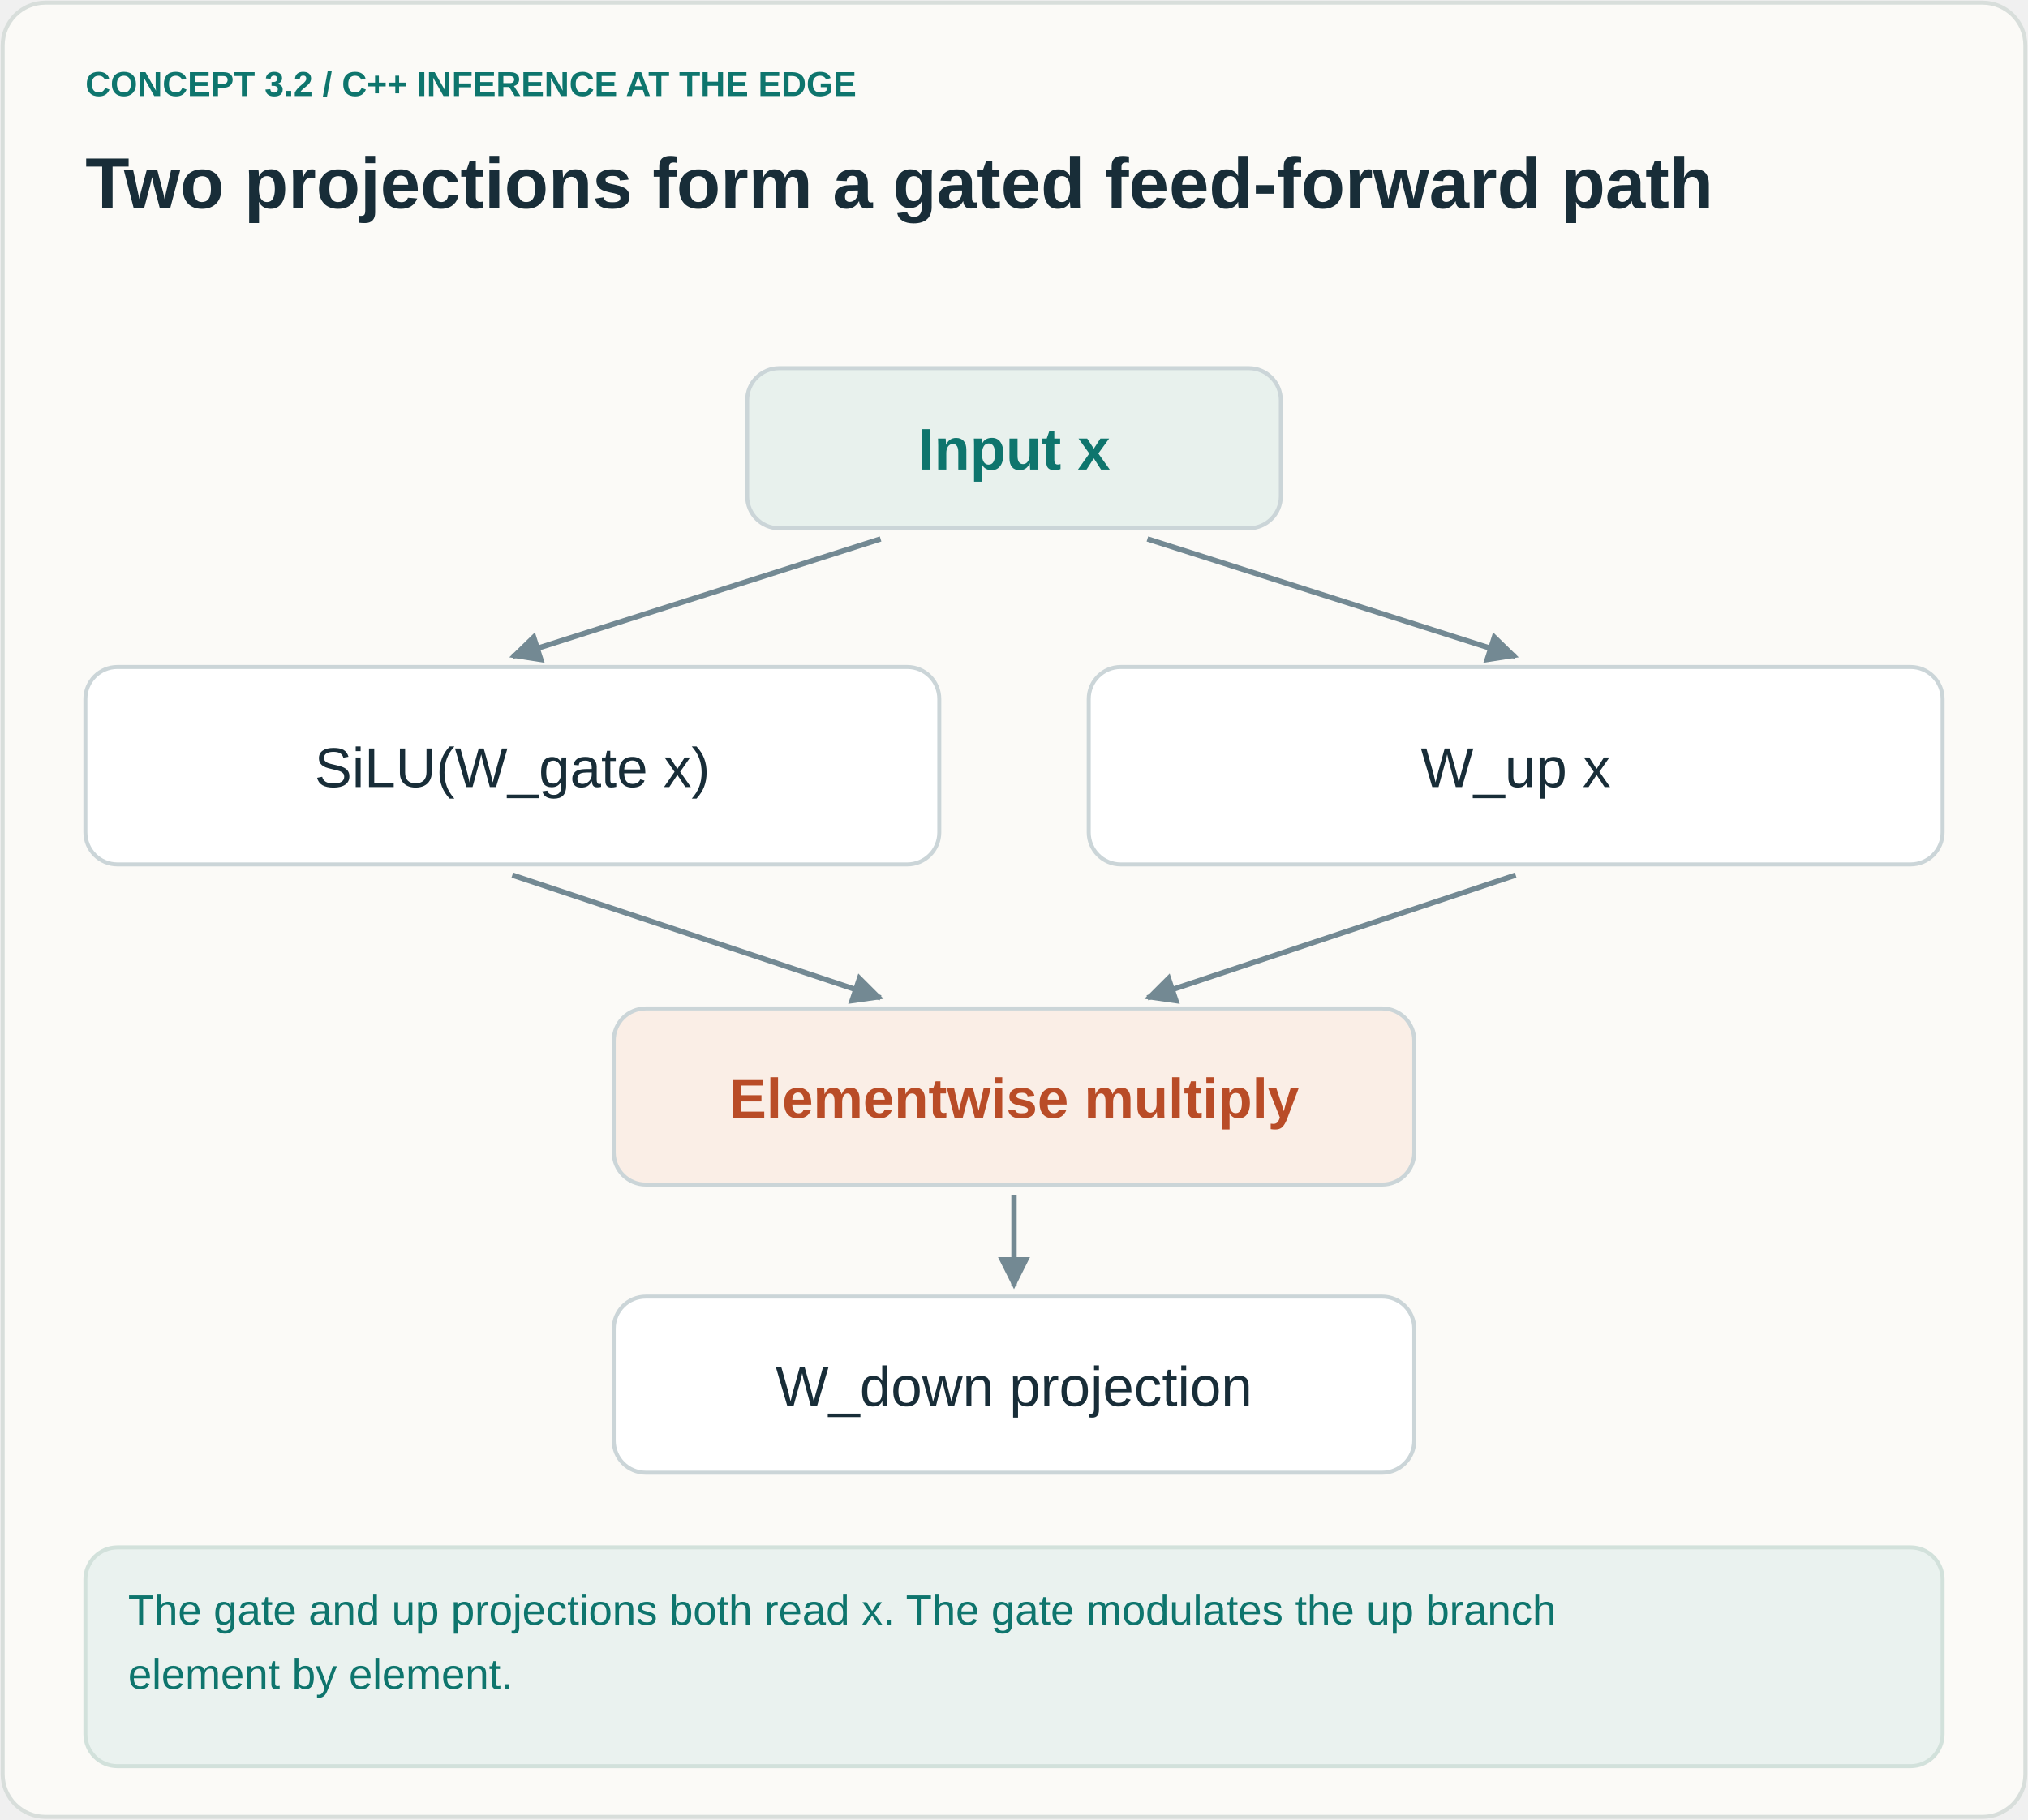
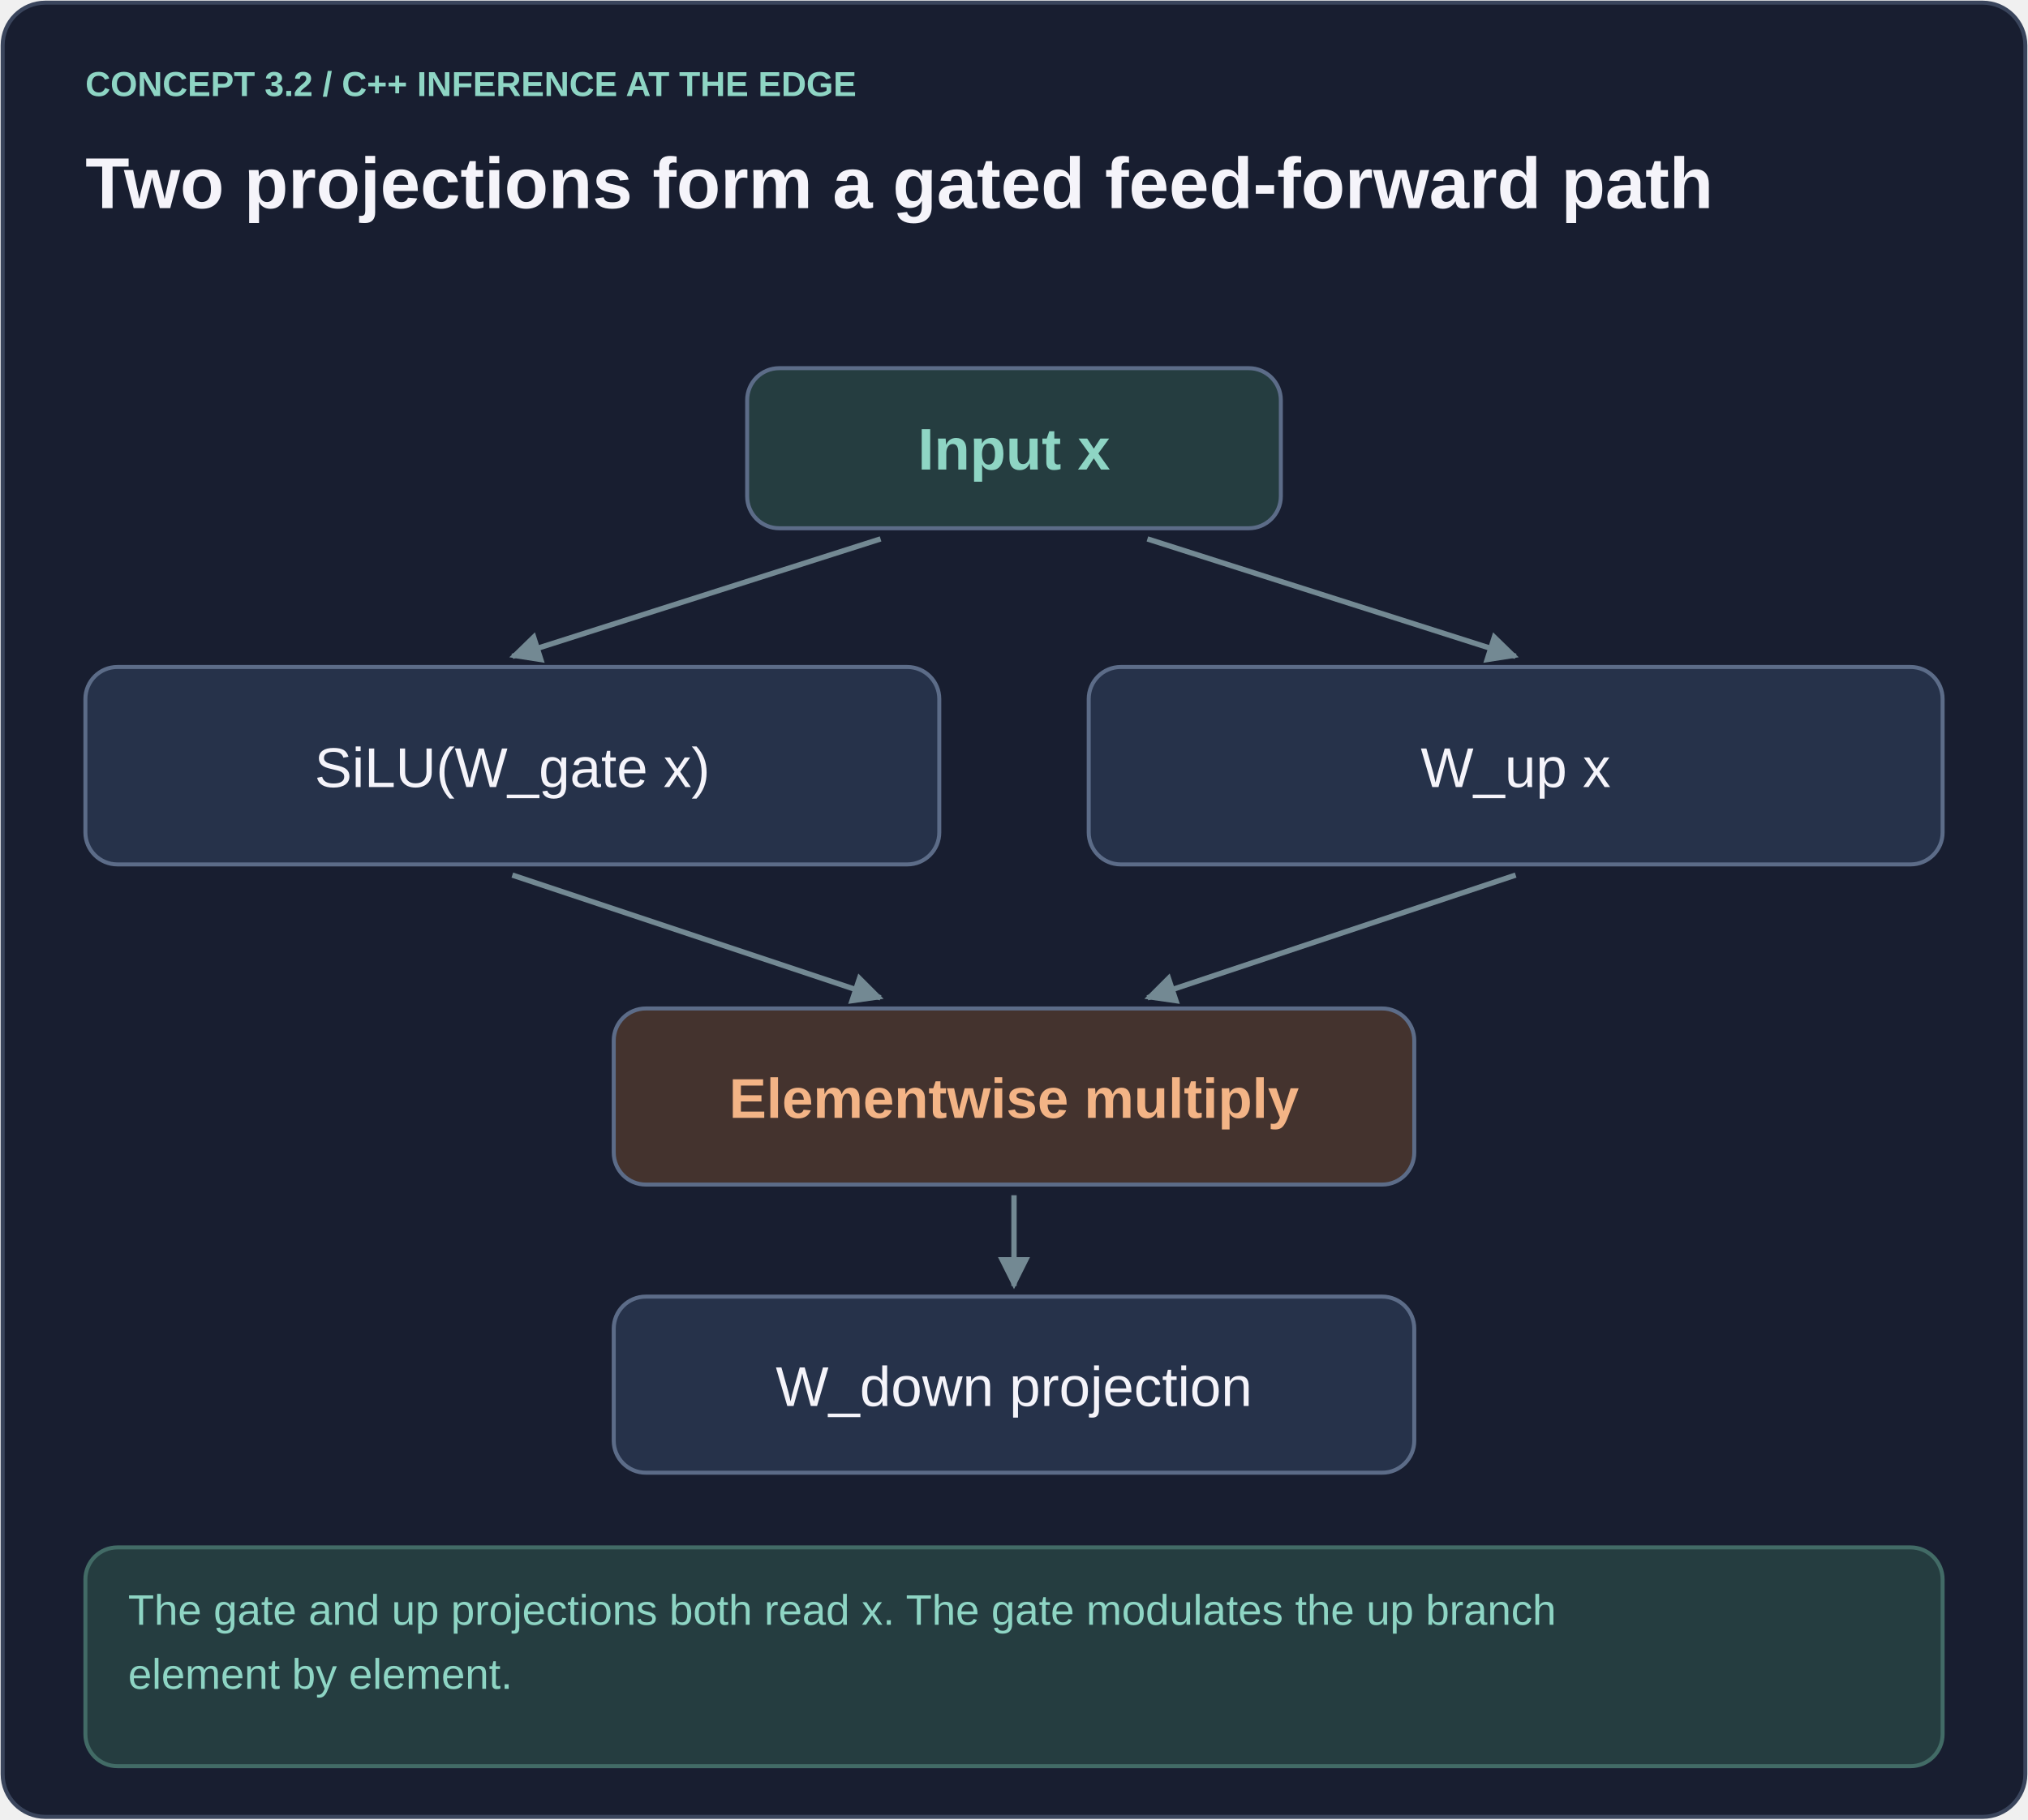
<svg xmlns="http://www.w3.org/2000/svg" width="760" height="682" viewBox="0 0 760 682" role="img" aria-labelledby="title desc">
  <defs>
    <marker id="arrow" viewBox="0 0 10 10" refX="9" refY="5" markerWidth="6" markerHeight="6" orient="auto-start-reverse">
      <path d="M0 0 L10 5 L0 10 Z" fill="#738993" />
    </marker>
  </defs>
  <g font-family="Arial, Helvetica, sans-serif">
-     <rect x="1" y="1" width="758" height="680" rx="16" fill="#fbfaf7" stroke="#d8dedb" stroke-width="1.5" />
-     <text x="32" y="36" font-size="13" fill="#0e756d" font-weight="700" text-anchor="start">CONCEPT 3.2  /  C++ INFERENCE AT THE EDGE</text>
-     <text x="32" y="78" font-size="27" fill="#182d38" font-weight="600" text-anchor="start">Two projections form a gated feed-forward path</text>
-     <rect x="280" y="138" width="200" height="60" rx="12" fill="#e8f1ed" stroke="#cbd5d8" stroke-width="1.5" />
-     <text x="380" y="176" font-size="22" fill="#0e756d" font-weight="600" text-anchor="middle">Input x</text>
+     <rect x="1" y="1" width="758" height="680" rx="16" fill="#181e30" stroke="#3a455c" stroke-width="1.5" />
+     <text x="32" y="36" font-size="13" fill="#8ed5c4" font-weight="700" text-anchor="start">CONCEPT 3.2  /  C++ INFERENCE AT THE EDGE</text>
+     <text x="32" y="78" font-size="27" fill="#f5f4fa" font-weight="600" text-anchor="start">Two projections form a gated feed-forward path</text>
+     <rect x="280" y="138" width="200" height="60" rx="12" fill="#253d40" stroke="#5c6c88" stroke-width="1.5" />
+     <text x="380" y="176" font-size="22" fill="#8ed5c4" font-weight="600" text-anchor="middle">Input x</text>
    <path d="M330 202 L192 246" fill="none" stroke="#738993" stroke-width="2" marker-end="url(#arrow)" />
    <path d="M430 202 L568 246" fill="none" stroke="#738993" stroke-width="2" marker-end="url(#arrow)" />
-     <rect x="32" y="250" width="320" height="74" rx="12" fill="#fff" stroke="#cbd5d8" stroke-width="1.5" />
-     <text x="192" y="295" font-size="21" fill="#182d38" font-weight="500" text-anchor="middle">SiLU(W_gate x)</text>
-     <rect x="408" y="250" width="320" height="74" rx="12" fill="#fff" stroke="#cbd5d8" stroke-width="1.5" />
-     <text x="568" y="295" font-size="21" fill="#182d38" font-weight="500" text-anchor="middle">W_up x</text>
+     <rect x="32" y="250" width="320" height="74" rx="12" fill="#26324a" stroke="#5c6c88" stroke-width="1.5" />
+     <text x="192" y="295" font-size="21" fill="#f5f4fa" font-weight="500" text-anchor="middle">SiLU(W_gate x)</text>
+     <rect x="408" y="250" width="320" height="74" rx="12" fill="#26324a" stroke="#5c6c88" stroke-width="1.5" />
+     <text x="568" y="295" font-size="21" fill="#f5f4fa" font-weight="500" text-anchor="middle">W_up x</text>
    <path d="M192 328 L330 374" fill="none" stroke="#738993" stroke-width="2" marker-end="url(#arrow)" />
    <path d="M568 328 L430 374" fill="none" stroke="#738993" stroke-width="2" marker-end="url(#arrow)" />
-     <rect x="230" y="378" width="300" height="66" rx="12" fill="#faeee6" stroke="#cbd5d8" stroke-width="1.5" />
-     <text x="380" y="419" font-size="21" fill="#b94c27" font-weight="600" text-anchor="middle">Elementwise multiply</text>
+     <rect x="230" y="378" width="300" height="66" rx="12" fill="#44332e" stroke="#5c6c88" stroke-width="1.5" />
+     <text x="380" y="419" font-size="21" fill="#f3b486" font-weight="600" text-anchor="middle">Elementwise multiply</text>
    <path d="M380 448 L380 482" fill="none" stroke="#738993" stroke-width="2" marker-end="url(#arrow)" />
-     <rect x="230" y="486" width="300" height="66" rx="12" fill="#fff" stroke="#cbd5d8" stroke-width="1.5" />
-     <text x="380" y="527" font-size="21" fill="#182d38" font-weight="500" text-anchor="middle">W_down projection</text>
-     <rect x="32" y="580" width="696" height="82" rx="12" fill="#eaf2ef" stroke="#d2e1db" stroke-width="1.5" />
-     <text x="48" y="609" font-size="16" fill="#0e756d" font-weight="400" text-anchor="start">The gate and up projections both read x. The gate modulates the up branch</text>
-     <text x="48" y="633" font-size="16" fill="#0e756d" font-weight="400" text-anchor="start">element by element.</text>
+     <rect x="230" y="486" width="300" height="66" rx="12" fill="#26324a" stroke="#5c6c88" stroke-width="1.5" />
+     <text x="380" y="527" font-size="21" fill="#f5f4fa" font-weight="500" text-anchor="middle">W_down projection</text>
+     <rect x="32" y="580" width="696" height="82" rx="12" fill="#253d40" stroke="#426b66" stroke-width="1.5" />
+     <text x="48" y="609" font-size="16" fill="#8ed5c4" font-weight="400" text-anchor="start">The gate and up projections both read x. The gate modulates the up branch</text>
+     <text x="48" y="633" font-size="16" fill="#8ed5c4" font-weight="400" text-anchor="start">element by element.</text>
  </g>
</svg>
